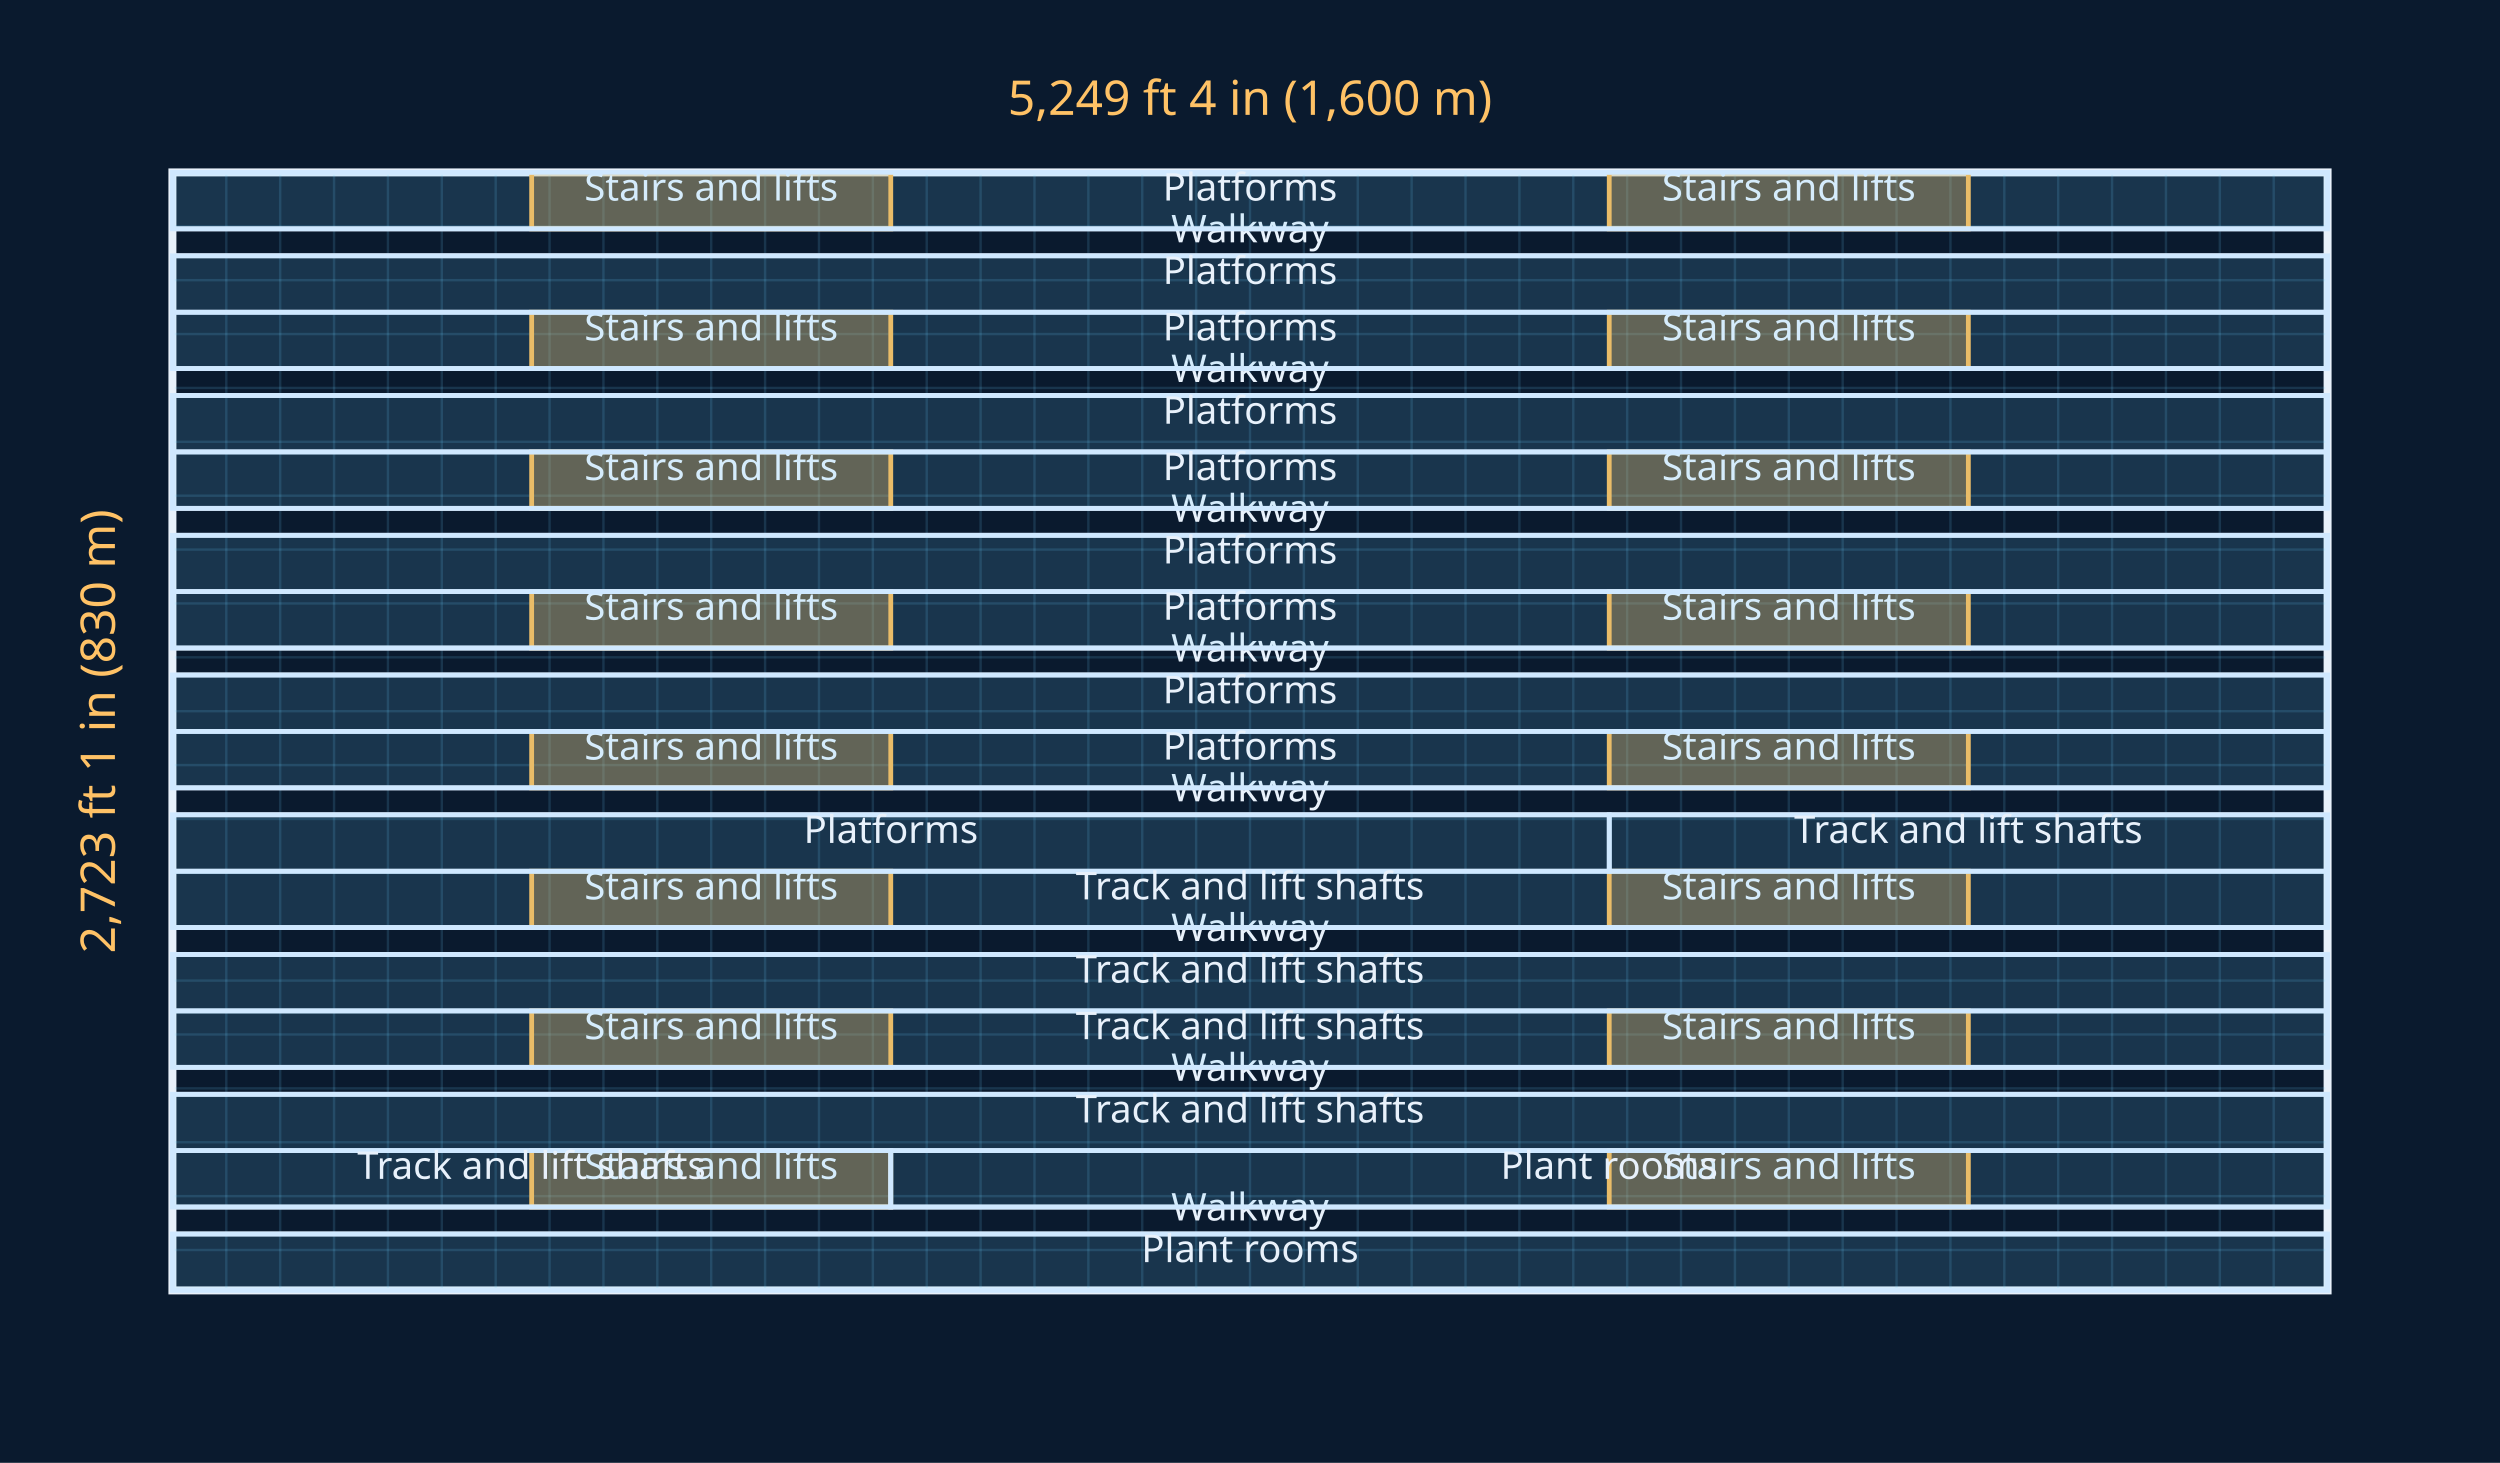
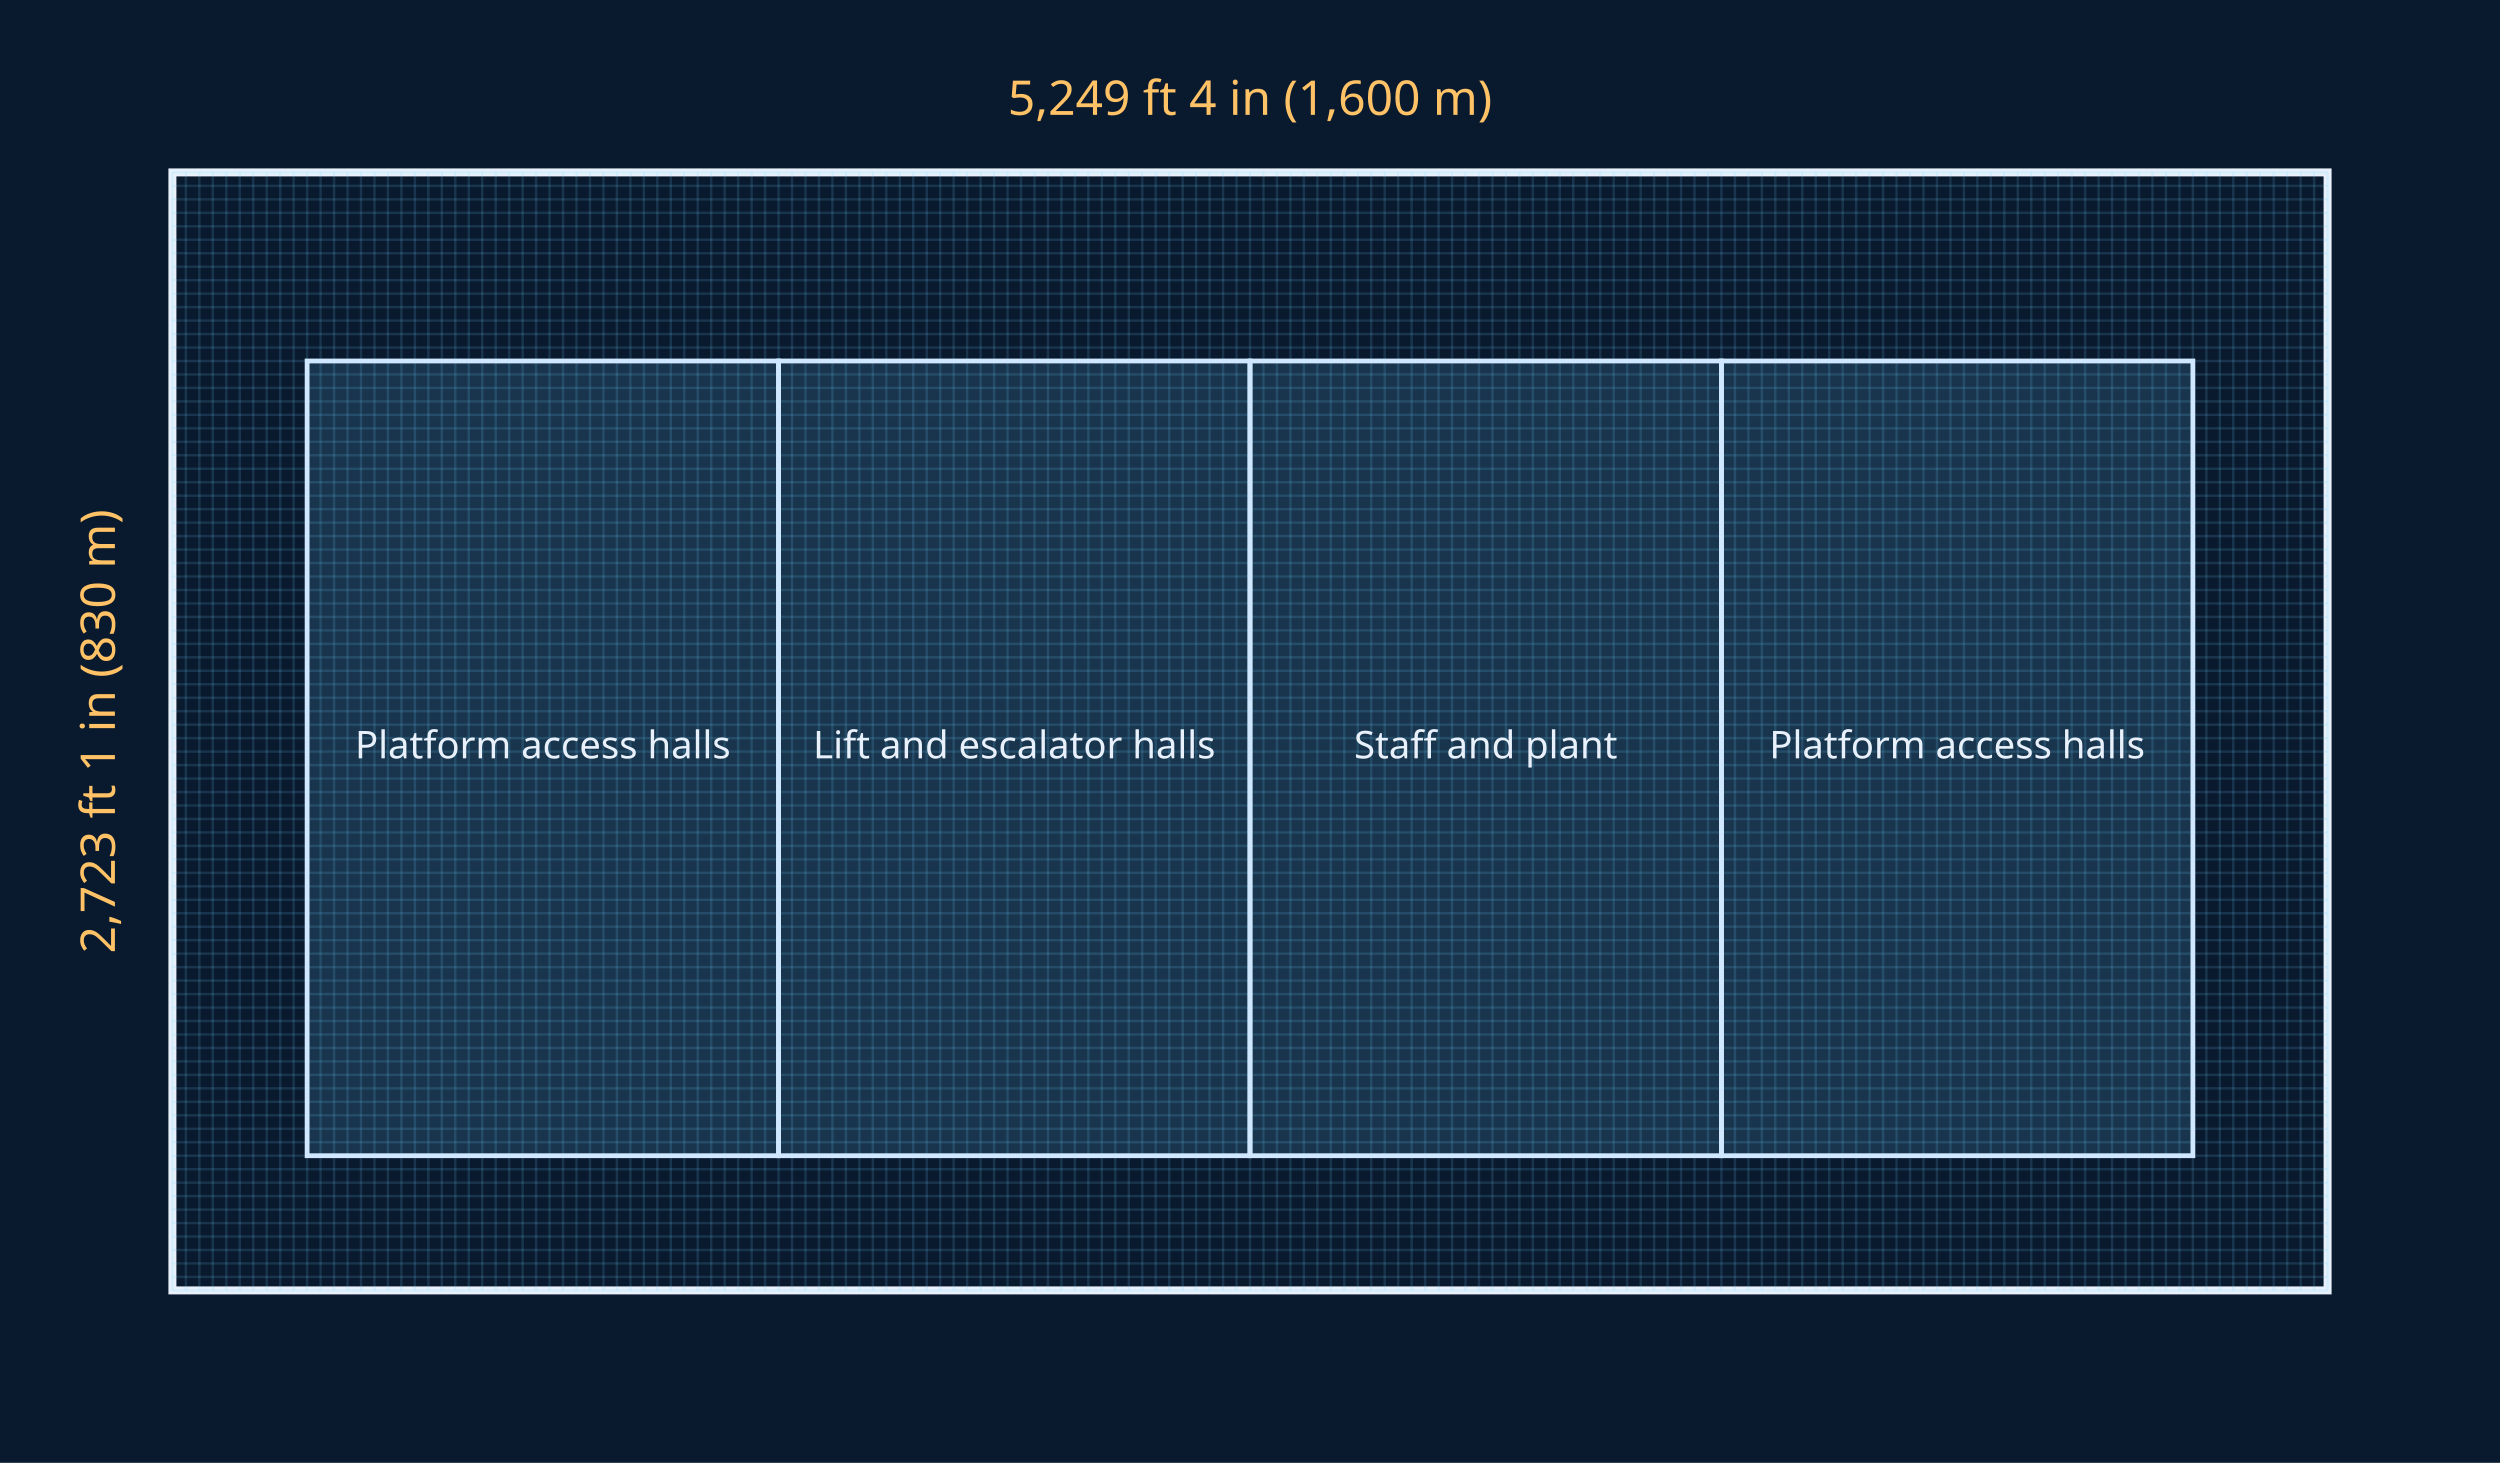
<svg xmlns="http://www.w3.org/2000/svg" viewBox="-128.0 -128.0 1856.0 1086.0" font-family="Segoe UI, sans-serif">
  <rect x="-128.0" y="-128.0" width="1856.0" height="1086.0" fill="#0a1a2e" />
  <rect x="0" y="0" width="1600.0" height="830.0" fill="none" stroke="#e8f1fb" stroke-width="5.93" />
  <line x1="0.0" y1="0" x2="0.0" y2="830.0" stroke="#6fd0ff" stroke-opacity=".15" stroke-width="1.78" />
+   <line x1="10.0" y1="0" x2="10.0" y2="830.0" stroke="#6fd0ff" stroke-opacity=".15" stroke-width="1.78" />
+   <line x1="20.0" y1="0" x2="20.0" y2="830.0" stroke="#6fd0ff" stroke-opacity=".15" stroke-width="1.78" />
+   <line x1="30.0" y1="0" x2="30.0" y2="830.0" stroke="#6fd0ff" stroke-opacity=".15" stroke-width="1.78" />
  <line x1="40.0" y1="0" x2="40.0" y2="830.0" stroke="#6fd0ff" stroke-opacity=".15" stroke-width="1.78" />
+   <line x1="50.0" y1="0" x2="50.0" y2="830.0" stroke="#6fd0ff" stroke-opacity=".15" stroke-width="1.78" />
+   <line x1="60.0" y1="0" x2="60.0" y2="830.0" stroke="#6fd0ff" stroke-opacity=".15" stroke-width="1.78" />
+   <line x1="70.0" y1="0" x2="70.0" y2="830.0" stroke="#6fd0ff" stroke-opacity=".15" stroke-width="1.78" />
  <line x1="80.0" y1="0" x2="80.0" y2="830.0" stroke="#6fd0ff" stroke-opacity=".15" stroke-width="1.78" />
+   <line x1="90.0" y1="0" x2="90.0" y2="830.0" stroke="#6fd0ff" stroke-opacity=".15" stroke-width="1.78" />
+   <line x1="100.0" y1="0" x2="100.0" y2="830.0" stroke="#6fd0ff" stroke-opacity=".15" stroke-width="1.78" />
+   <line x1="110.0" y1="0" x2="110.0" y2="830.0" stroke="#6fd0ff" stroke-opacity=".15" stroke-width="1.78" />
  <line x1="120.0" y1="0" x2="120.0" y2="830.0" stroke="#6fd0ff" stroke-opacity=".15" stroke-width="1.78" />
+   <line x1="130.0" y1="0" x2="130.0" y2="830.0" stroke="#6fd0ff" stroke-opacity=".15" stroke-width="1.78" />
+   <line x1="140.0" y1="0" x2="140.0" y2="830.0" stroke="#6fd0ff" stroke-opacity=".15" stroke-width="1.78" />
+   <line x1="150.0" y1="0" x2="150.0" y2="830.0" stroke="#6fd0ff" stroke-opacity=".15" stroke-width="1.78" />
  <line x1="160.0" y1="0" x2="160.0" y2="830.0" stroke="#6fd0ff" stroke-opacity=".15" stroke-width="1.78" />
+   <line x1="170.0" y1="0" x2="170.0" y2="830.0" stroke="#6fd0ff" stroke-opacity=".15" stroke-width="1.78" />
+   <line x1="180.0" y1="0" x2="180.0" y2="830.0" stroke="#6fd0ff" stroke-opacity=".15" stroke-width="1.78" />
+   <line x1="190.0" y1="0" x2="190.0" y2="830.0" stroke="#6fd0ff" stroke-opacity=".15" stroke-width="1.78" />
  <line x1="200.0" y1="0" x2="200.0" y2="830.0" stroke="#6fd0ff" stroke-opacity=".15" stroke-width="1.78" />
+   <line x1="210.0" y1="0" x2="210.0" y2="830.0" stroke="#6fd0ff" stroke-opacity=".15" stroke-width="1.78" />
+   <line x1="220.0" y1="0" x2="220.0" y2="830.0" stroke="#6fd0ff" stroke-opacity=".15" stroke-width="1.78" />
+   <line x1="230.0" y1="0" x2="230.0" y2="830.0" stroke="#6fd0ff" stroke-opacity=".15" stroke-width="1.78" />
  <line x1="240.0" y1="0" x2="240.0" y2="830.0" stroke="#6fd0ff" stroke-opacity=".15" stroke-width="1.78" />
+   <line x1="250.0" y1="0" x2="250.0" y2="830.0" stroke="#6fd0ff" stroke-opacity=".15" stroke-width="1.78" />
+   <line x1="260.0" y1="0" x2="260.0" y2="830.0" stroke="#6fd0ff" stroke-opacity=".15" stroke-width="1.78" />
+   <line x1="270.0" y1="0" x2="270.0" y2="830.0" stroke="#6fd0ff" stroke-opacity=".15" stroke-width="1.78" />
  <line x1="280.0" y1="0" x2="280.0" y2="830.0" stroke="#6fd0ff" stroke-opacity=".15" stroke-width="1.78" />
+   <line x1="290.0" y1="0" x2="290.0" y2="830.0" stroke="#6fd0ff" stroke-opacity=".15" stroke-width="1.78" />
+   <line x1="300.0" y1="0" x2="300.0" y2="830.0" stroke="#6fd0ff" stroke-opacity=".15" stroke-width="1.78" />
+   <line x1="310.0" y1="0" x2="310.0" y2="830.0" stroke="#6fd0ff" stroke-opacity=".15" stroke-width="1.78" />
  <line x1="320.0" y1="0" x2="320.0" y2="830.0" stroke="#6fd0ff" stroke-opacity=".15" stroke-width="1.78" />
+   <line x1="330.0" y1="0" x2="330.0" y2="830.0" stroke="#6fd0ff" stroke-opacity=".15" stroke-width="1.78" />
+   <line x1="340.0" y1="0" x2="340.0" y2="830.0" stroke="#6fd0ff" stroke-opacity=".15" stroke-width="1.78" />
+   <line x1="350.0" y1="0" x2="350.0" y2="830.0" stroke="#6fd0ff" stroke-opacity=".15" stroke-width="1.78" />
  <line x1="360.0" y1="0" x2="360.0" y2="830.0" stroke="#6fd0ff" stroke-opacity=".15" stroke-width="1.78" />
+   <line x1="370.0" y1="0" x2="370.0" y2="830.0" stroke="#6fd0ff" stroke-opacity=".15" stroke-width="1.78" />
+   <line x1="380.0" y1="0" x2="380.0" y2="830.0" stroke="#6fd0ff" stroke-opacity=".15" stroke-width="1.78" />
+   <line x1="390.0" y1="0" x2="390.0" y2="830.0" stroke="#6fd0ff" stroke-opacity=".15" stroke-width="1.78" />
  <line x1="400.0" y1="0" x2="400.0" y2="830.0" stroke="#6fd0ff" stroke-opacity=".15" stroke-width="1.78" />
+   <line x1="410.0" y1="0" x2="410.0" y2="830.0" stroke="#6fd0ff" stroke-opacity=".15" stroke-width="1.78" />
+   <line x1="420.0" y1="0" x2="420.0" y2="830.0" stroke="#6fd0ff" stroke-opacity=".15" stroke-width="1.78" />
+   <line x1="430.0" y1="0" x2="430.0" y2="830.0" stroke="#6fd0ff" stroke-opacity=".15" stroke-width="1.78" />
  <line x1="440.0" y1="0" x2="440.0" y2="830.0" stroke="#6fd0ff" stroke-opacity=".15" stroke-width="1.78" />
+   <line x1="450.0" y1="0" x2="450.0" y2="830.0" stroke="#6fd0ff" stroke-opacity=".15" stroke-width="1.78" />
+   <line x1="460.0" y1="0" x2="460.0" y2="830.0" stroke="#6fd0ff" stroke-opacity=".15" stroke-width="1.78" />
+   <line x1="470.0" y1="0" x2="470.0" y2="830.0" stroke="#6fd0ff" stroke-opacity=".15" stroke-width="1.78" />
  <line x1="480.0" y1="0" x2="480.0" y2="830.0" stroke="#6fd0ff" stroke-opacity=".15" stroke-width="1.78" />
+   <line x1="490.0" y1="0" x2="490.0" y2="830.0" stroke="#6fd0ff" stroke-opacity=".15" stroke-width="1.78" />
+   <line x1="500.0" y1="0" x2="500.0" y2="830.0" stroke="#6fd0ff" stroke-opacity=".15" stroke-width="1.78" />
+   <line x1="510.0" y1="0" x2="510.0" y2="830.0" stroke="#6fd0ff" stroke-opacity=".15" stroke-width="1.78" />
  <line x1="520.0" y1="0" x2="520.0" y2="830.0" stroke="#6fd0ff" stroke-opacity=".15" stroke-width="1.78" />
+   <line x1="530.0" y1="0" x2="530.0" y2="830.0" stroke="#6fd0ff" stroke-opacity=".15" stroke-width="1.78" />
+   <line x1="540.0" y1="0" x2="540.0" y2="830.0" stroke="#6fd0ff" stroke-opacity=".15" stroke-width="1.78" />
+   <line x1="550.0" y1="0" x2="550.0" y2="830.0" stroke="#6fd0ff" stroke-opacity=".15" stroke-width="1.78" />
  <line x1="560.0" y1="0" x2="560.0" y2="830.0" stroke="#6fd0ff" stroke-opacity=".15" stroke-width="1.78" />
+   <line x1="570.0" y1="0" x2="570.0" y2="830.0" stroke="#6fd0ff" stroke-opacity=".15" stroke-width="1.78" />
+   <line x1="580.0" y1="0" x2="580.0" y2="830.0" stroke="#6fd0ff" stroke-opacity=".15" stroke-width="1.78" />
+   <line x1="590.0" y1="0" x2="590.0" y2="830.0" stroke="#6fd0ff" stroke-opacity=".15" stroke-width="1.78" />
  <line x1="600.0" y1="0" x2="600.0" y2="830.0" stroke="#6fd0ff" stroke-opacity=".15" stroke-width="1.78" />
+   <line x1="610.0" y1="0" x2="610.0" y2="830.0" stroke="#6fd0ff" stroke-opacity=".15" stroke-width="1.78" />
+   <line x1="620.0" y1="0" x2="620.0" y2="830.0" stroke="#6fd0ff" stroke-opacity=".15" stroke-width="1.78" />
+   <line x1="630.0" y1="0" x2="630.0" y2="830.0" stroke="#6fd0ff" stroke-opacity=".15" stroke-width="1.78" />
  <line x1="640.0" y1="0" x2="640.0" y2="830.0" stroke="#6fd0ff" stroke-opacity=".15" stroke-width="1.78" />
+   <line x1="650.0" y1="0" x2="650.0" y2="830.0" stroke="#6fd0ff" stroke-opacity=".15" stroke-width="1.78" />
+   <line x1="660.0" y1="0" x2="660.0" y2="830.0" stroke="#6fd0ff" stroke-opacity=".15" stroke-width="1.78" />
+   <line x1="670.0" y1="0" x2="670.0" y2="830.0" stroke="#6fd0ff" stroke-opacity=".15" stroke-width="1.78" />
  <line x1="680.0" y1="0" x2="680.0" y2="830.0" stroke="#6fd0ff" stroke-opacity=".15" stroke-width="1.78" />
+   <line x1="690.0" y1="0" x2="690.0" y2="830.0" stroke="#6fd0ff" stroke-opacity=".15" stroke-width="1.78" />
+   <line x1="700.0" y1="0" x2="700.0" y2="830.0" stroke="#6fd0ff" stroke-opacity=".15" stroke-width="1.78" />
+   <line x1="710.0" y1="0" x2="710.0" y2="830.0" stroke="#6fd0ff" stroke-opacity=".15" stroke-width="1.78" />
  <line x1="720.0" y1="0" x2="720.0" y2="830.0" stroke="#6fd0ff" stroke-opacity=".15" stroke-width="1.78" />
+   <line x1="730.0" y1="0" x2="730.0" y2="830.0" stroke="#6fd0ff" stroke-opacity=".15" stroke-width="1.78" />
+   <line x1="740.0" y1="0" x2="740.0" y2="830.0" stroke="#6fd0ff" stroke-opacity=".15" stroke-width="1.78" />
+   <line x1="750.0" y1="0" x2="750.0" y2="830.0" stroke="#6fd0ff" stroke-opacity=".15" stroke-width="1.78" />
  <line x1="760.0" y1="0" x2="760.0" y2="830.0" stroke="#6fd0ff" stroke-opacity=".15" stroke-width="1.78" />
+   <line x1="770.0" y1="0" x2="770.0" y2="830.0" stroke="#6fd0ff" stroke-opacity=".15" stroke-width="1.78" />
+   <line x1="780.0" y1="0" x2="780.0" y2="830.0" stroke="#6fd0ff" stroke-opacity=".15" stroke-width="1.78" />
+   <line x1="790.0" y1="0" x2="790.0" y2="830.0" stroke="#6fd0ff" stroke-opacity=".15" stroke-width="1.78" />
  <line x1="800.0" y1="0" x2="800.0" y2="830.0" stroke="#6fd0ff" stroke-opacity=".15" stroke-width="1.78" />
+   <line x1="810.0" y1="0" x2="810.0" y2="830.0" stroke="#6fd0ff" stroke-opacity=".15" stroke-width="1.78" />
+   <line x1="820.0" y1="0" x2="820.0" y2="830.0" stroke="#6fd0ff" stroke-opacity=".15" stroke-width="1.78" />
+   <line x1="830.0" y1="0" x2="830.0" y2="830.0" stroke="#6fd0ff" stroke-opacity=".15" stroke-width="1.78" />
  <line x1="840.0" y1="0" x2="840.0" y2="830.0" stroke="#6fd0ff" stroke-opacity=".15" stroke-width="1.78" />
+   <line x1="850.0" y1="0" x2="850.0" y2="830.0" stroke="#6fd0ff" stroke-opacity=".15" stroke-width="1.78" />
+   <line x1="860.0" y1="0" x2="860.0" y2="830.0" stroke="#6fd0ff" stroke-opacity=".15" stroke-width="1.78" />
+   <line x1="870.0" y1="0" x2="870.0" y2="830.0" stroke="#6fd0ff" stroke-opacity=".15" stroke-width="1.78" />
  <line x1="880.0" y1="0" x2="880.0" y2="830.0" stroke="#6fd0ff" stroke-opacity=".15" stroke-width="1.78" />
+   <line x1="890.0" y1="0" x2="890.0" y2="830.0" stroke="#6fd0ff" stroke-opacity=".15" stroke-width="1.78" />
+   <line x1="900.0" y1="0" x2="900.0" y2="830.0" stroke="#6fd0ff" stroke-opacity=".15" stroke-width="1.78" />
+   <line x1="910.0" y1="0" x2="910.0" y2="830.0" stroke="#6fd0ff" stroke-opacity=".15" stroke-width="1.78" />
  <line x1="920.0" y1="0" x2="920.0" y2="830.0" stroke="#6fd0ff" stroke-opacity=".15" stroke-width="1.78" />
+   <line x1="930.0" y1="0" x2="930.0" y2="830.0" stroke="#6fd0ff" stroke-opacity=".15" stroke-width="1.78" />
+   <line x1="940.0" y1="0" x2="940.0" y2="830.0" stroke="#6fd0ff" stroke-opacity=".15" stroke-width="1.78" />
+   <line x1="950.0" y1="0" x2="950.0" y2="830.0" stroke="#6fd0ff" stroke-opacity=".15" stroke-width="1.78" />
  <line x1="960.0" y1="0" x2="960.0" y2="830.0" stroke="#6fd0ff" stroke-opacity=".15" stroke-width="1.78" />
+   <line x1="970.0" y1="0" x2="970.0" y2="830.0" stroke="#6fd0ff" stroke-opacity=".15" stroke-width="1.78" />
+   <line x1="980.0" y1="0" x2="980.0" y2="830.0" stroke="#6fd0ff" stroke-opacity=".15" stroke-width="1.78" />
+   <line x1="990.0" y1="0" x2="990.0" y2="830.0" stroke="#6fd0ff" stroke-opacity=".15" stroke-width="1.78" />
  <line x1="1000.0" y1="0" x2="1000.0" y2="830.0" stroke="#6fd0ff" stroke-opacity=".15" stroke-width="1.78" />
+   <line x1="1010.0" y1="0" x2="1010.0" y2="830.0" stroke="#6fd0ff" stroke-opacity=".15" stroke-width="1.78" />
+   <line x1="1020.0" y1="0" x2="1020.0" y2="830.0" stroke="#6fd0ff" stroke-opacity=".15" stroke-width="1.78" />
+   <line x1="1030.0" y1="0" x2="1030.0" y2="830.0" stroke="#6fd0ff" stroke-opacity=".15" stroke-width="1.78" />
  <line x1="1040.0" y1="0" x2="1040.0" y2="830.0" stroke="#6fd0ff" stroke-opacity=".15" stroke-width="1.78" />
+   <line x1="1050.0" y1="0" x2="1050.0" y2="830.0" stroke="#6fd0ff" stroke-opacity=".15" stroke-width="1.78" />
+   <line x1="1060.0" y1="0" x2="1060.0" y2="830.0" stroke="#6fd0ff" stroke-opacity=".15" stroke-width="1.78" />
+   <line x1="1070.0" y1="0" x2="1070.0" y2="830.0" stroke="#6fd0ff" stroke-opacity=".15" stroke-width="1.78" />
  <line x1="1080.0" y1="0" x2="1080.0" y2="830.0" stroke="#6fd0ff" stroke-opacity=".15" stroke-width="1.78" />
+   <line x1="1090.0" y1="0" x2="1090.0" y2="830.0" stroke="#6fd0ff" stroke-opacity=".15" stroke-width="1.78" />
+   <line x1="1100.0" y1="0" x2="1100.0" y2="830.0" stroke="#6fd0ff" stroke-opacity=".15" stroke-width="1.78" />
+   <line x1="1110.0" y1="0" x2="1110.0" y2="830.0" stroke="#6fd0ff" stroke-opacity=".15" stroke-width="1.78" />
  <line x1="1120.0" y1="0" x2="1120.0" y2="830.0" stroke="#6fd0ff" stroke-opacity=".15" stroke-width="1.78" />
+   <line x1="1130.0" y1="0" x2="1130.0" y2="830.0" stroke="#6fd0ff" stroke-opacity=".15" stroke-width="1.78" />
+   <line x1="1140.0" y1="0" x2="1140.0" y2="830.0" stroke="#6fd0ff" stroke-opacity=".15" stroke-width="1.78" />
+   <line x1="1150.0" y1="0" x2="1150.0" y2="830.0" stroke="#6fd0ff" stroke-opacity=".15" stroke-width="1.78" />
  <line x1="1160.0" y1="0" x2="1160.0" y2="830.0" stroke="#6fd0ff" stroke-opacity=".15" stroke-width="1.78" />
+   <line x1="1170.0" y1="0" x2="1170.0" y2="830.0" stroke="#6fd0ff" stroke-opacity=".15" stroke-width="1.78" />
+   <line x1="1180.0" y1="0" x2="1180.0" y2="830.0" stroke="#6fd0ff" stroke-opacity=".15" stroke-width="1.78" />
+   <line x1="1190.0" y1="0" x2="1190.0" y2="830.0" stroke="#6fd0ff" stroke-opacity=".15" stroke-width="1.78" />
  <line x1="1200.0" y1="0" x2="1200.0" y2="830.0" stroke="#6fd0ff" stroke-opacity=".15" stroke-width="1.78" />
+   <line x1="1210.0" y1="0" x2="1210.0" y2="830.0" stroke="#6fd0ff" stroke-opacity=".15" stroke-width="1.78" />
+   <line x1="1220.0" y1="0" x2="1220.0" y2="830.0" stroke="#6fd0ff" stroke-opacity=".15" stroke-width="1.78" />
+   <line x1="1230.0" y1="0" x2="1230.0" y2="830.0" stroke="#6fd0ff" stroke-opacity=".15" stroke-width="1.78" />
  <line x1="1240.0" y1="0" x2="1240.0" y2="830.0" stroke="#6fd0ff" stroke-opacity=".15" stroke-width="1.78" />
+   <line x1="1250.0" y1="0" x2="1250.0" y2="830.0" stroke="#6fd0ff" stroke-opacity=".15" stroke-width="1.78" />
+   <line x1="1260.0" y1="0" x2="1260.0" y2="830.0" stroke="#6fd0ff" stroke-opacity=".15" stroke-width="1.78" />
+   <line x1="1270.0" y1="0" x2="1270.0" y2="830.0" stroke="#6fd0ff" stroke-opacity=".15" stroke-width="1.78" />
  <line x1="1280.0" y1="0" x2="1280.0" y2="830.0" stroke="#6fd0ff" stroke-opacity=".15" stroke-width="1.78" />
+   <line x1="1290.0" y1="0" x2="1290.0" y2="830.0" stroke="#6fd0ff" stroke-opacity=".15" stroke-width="1.78" />
+   <line x1="1300.0" y1="0" x2="1300.0" y2="830.0" stroke="#6fd0ff" stroke-opacity=".15" stroke-width="1.78" />
+   <line x1="1310.0" y1="0" x2="1310.0" y2="830.0" stroke="#6fd0ff" stroke-opacity=".15" stroke-width="1.78" />
  <line x1="1320.0" y1="0" x2="1320.0" y2="830.0" stroke="#6fd0ff" stroke-opacity=".15" stroke-width="1.78" />
+   <line x1="1330.0" y1="0" x2="1330.0" y2="830.0" stroke="#6fd0ff" stroke-opacity=".15" stroke-width="1.78" />
+   <line x1="1340.0" y1="0" x2="1340.0" y2="830.0" stroke="#6fd0ff" stroke-opacity=".15" stroke-width="1.78" />
+   <line x1="1350.0" y1="0" x2="1350.0" y2="830.0" stroke="#6fd0ff" stroke-opacity=".15" stroke-width="1.78" />
  <line x1="1360.0" y1="0" x2="1360.0" y2="830.0" stroke="#6fd0ff" stroke-opacity=".15" stroke-width="1.78" />
+   <line x1="1370.0" y1="0" x2="1370.0" y2="830.0" stroke="#6fd0ff" stroke-opacity=".15" stroke-width="1.78" />
+   <line x1="1380.0" y1="0" x2="1380.0" y2="830.0" stroke="#6fd0ff" stroke-opacity=".15" stroke-width="1.78" />
+   <line x1="1390.0" y1="0" x2="1390.0" y2="830.0" stroke="#6fd0ff" stroke-opacity=".15" stroke-width="1.78" />
  <line x1="1400.0" y1="0" x2="1400.0" y2="830.0" stroke="#6fd0ff" stroke-opacity=".15" stroke-width="1.78" />
+   <line x1="1410.0" y1="0" x2="1410.0" y2="830.0" stroke="#6fd0ff" stroke-opacity=".15" stroke-width="1.78" />
+   <line x1="1420.0" y1="0" x2="1420.0" y2="830.0" stroke="#6fd0ff" stroke-opacity=".15" stroke-width="1.78" />
+   <line x1="1430.0" y1="0" x2="1430.0" y2="830.0" stroke="#6fd0ff" stroke-opacity=".15" stroke-width="1.78" />
  <line x1="1440.0" y1="0" x2="1440.0" y2="830.0" stroke="#6fd0ff" stroke-opacity=".15" stroke-width="1.78" />
+   <line x1="1450.0" y1="0" x2="1450.0" y2="830.0" stroke="#6fd0ff" stroke-opacity=".15" stroke-width="1.78" />
+   <line x1="1460.0" y1="0" x2="1460.0" y2="830.0" stroke="#6fd0ff" stroke-opacity=".15" stroke-width="1.78" />
+   <line x1="1470.0" y1="0" x2="1470.0" y2="830.0" stroke="#6fd0ff" stroke-opacity=".15" stroke-width="1.78" />
  <line x1="1480.0" y1="0" x2="1480.0" y2="830.0" stroke="#6fd0ff" stroke-opacity=".15" stroke-width="1.78" />
+   <line x1="1490.0" y1="0" x2="1490.0" y2="830.0" stroke="#6fd0ff" stroke-opacity=".15" stroke-width="1.78" />
+   <line x1="1500.0" y1="0" x2="1500.0" y2="830.0" stroke="#6fd0ff" stroke-opacity=".15" stroke-width="1.78" />
+   <line x1="1510.0" y1="0" x2="1510.0" y2="830.0" stroke="#6fd0ff" stroke-opacity=".15" stroke-width="1.78" />
  <line x1="1520.0" y1="0" x2="1520.0" y2="830.0" stroke="#6fd0ff" stroke-opacity=".15" stroke-width="1.78" />
+   <line x1="1530.0" y1="0" x2="1530.0" y2="830.0" stroke="#6fd0ff" stroke-opacity=".15" stroke-width="1.78" />
+   <line x1="1540.0" y1="0" x2="1540.0" y2="830.0" stroke="#6fd0ff" stroke-opacity=".15" stroke-width="1.78" />
+   <line x1="1550.0" y1="0" x2="1550.0" y2="830.0" stroke="#6fd0ff" stroke-opacity=".15" stroke-width="1.78" />
  <line x1="1560.0" y1="0" x2="1560.0" y2="830.0" stroke="#6fd0ff" stroke-opacity=".15" stroke-width="1.78" />
+   <line x1="1570.0" y1="0" x2="1570.0" y2="830.0" stroke="#6fd0ff" stroke-opacity=".15" stroke-width="1.78" />
+   <line x1="1580.0" y1="0" x2="1580.0" y2="830.0" stroke="#6fd0ff" stroke-opacity=".15" stroke-width="1.78" />
+   <line x1="1590.0" y1="0" x2="1590.0" y2="830.0" stroke="#6fd0ff" stroke-opacity=".15" stroke-width="1.78" />
  <line x1="1600.0" y1="0" x2="1600.0" y2="830.0" stroke="#6fd0ff" stroke-opacity=".15" stroke-width="1.78" />
  <line x1="0" y1="0.0" x2="1600.0" y2="0.0" stroke="#6fd0ff" stroke-opacity=".15" stroke-width="1.78" />
+   <line x1="0" y1="10.0" x2="1600.0" y2="10.0" stroke="#6fd0ff" stroke-opacity=".15" stroke-width="1.78" />
+   <line x1="0" y1="20.0" x2="1600.0" y2="20.0" stroke="#6fd0ff" stroke-opacity=".15" stroke-width="1.78" />
+   <line x1="0" y1="30.0" x2="1600.0" y2="30.0" stroke="#6fd0ff" stroke-opacity=".15" stroke-width="1.78" />
  <line x1="0" y1="40.0" x2="1600.0" y2="40.0" stroke="#6fd0ff" stroke-opacity=".15" stroke-width="1.78" />
+   <line x1="0" y1="50.0" x2="1600.0" y2="50.0" stroke="#6fd0ff" stroke-opacity=".15" stroke-width="1.78" />
+   <line x1="0" y1="60.0" x2="1600.0" y2="60.0" stroke="#6fd0ff" stroke-opacity=".15" stroke-width="1.78" />
+   <line x1="0" y1="70.0" x2="1600.0" y2="70.0" stroke="#6fd0ff" stroke-opacity=".15" stroke-width="1.78" />
  <line x1="0" y1="80.0" x2="1600.0" y2="80.0" stroke="#6fd0ff" stroke-opacity=".15" stroke-width="1.78" />
+   <line x1="0" y1="90.0" x2="1600.0" y2="90.0" stroke="#6fd0ff" stroke-opacity=".15" stroke-width="1.78" />
+   <line x1="0" y1="100.0" x2="1600.0" y2="100.0" stroke="#6fd0ff" stroke-opacity=".15" stroke-width="1.78" />
+   <line x1="0" y1="110.0" x2="1600.0" y2="110.0" stroke="#6fd0ff" stroke-opacity=".15" stroke-width="1.78" />
  <line x1="0" y1="120.0" x2="1600.0" y2="120.0" stroke="#6fd0ff" stroke-opacity=".15" stroke-width="1.78" />
+   <line x1="0" y1="130.0" x2="1600.0" y2="130.0" stroke="#6fd0ff" stroke-opacity=".15" stroke-width="1.78" />
+   <line x1="0" y1="140.0" x2="1600.0" y2="140.0" stroke="#6fd0ff" stroke-opacity=".15" stroke-width="1.78" />
+   <line x1="0" y1="150.0" x2="1600.0" y2="150.0" stroke="#6fd0ff" stroke-opacity=".15" stroke-width="1.78" />
  <line x1="0" y1="160.0" x2="1600.0" y2="160.0" stroke="#6fd0ff" stroke-opacity=".15" stroke-width="1.78" />
+   <line x1="0" y1="170.0" x2="1600.0" y2="170.0" stroke="#6fd0ff" stroke-opacity=".15" stroke-width="1.78" />
+   <line x1="0" y1="180.0" x2="1600.0" y2="180.0" stroke="#6fd0ff" stroke-opacity=".15" stroke-width="1.78" />
+   <line x1="0" y1="190.0" x2="1600.0" y2="190.0" stroke="#6fd0ff" stroke-opacity=".15" stroke-width="1.78" />
  <line x1="0" y1="200.0" x2="1600.0" y2="200.0" stroke="#6fd0ff" stroke-opacity=".15" stroke-width="1.78" />
+   <line x1="0" y1="210.0" x2="1600.0" y2="210.0" stroke="#6fd0ff" stroke-opacity=".15" stroke-width="1.78" />
+   <line x1="0" y1="220.0" x2="1600.0" y2="220.0" stroke="#6fd0ff" stroke-opacity=".15" stroke-width="1.78" />
+   <line x1="0" y1="230.0" x2="1600.0" y2="230.0" stroke="#6fd0ff" stroke-opacity=".15" stroke-width="1.78" />
  <line x1="0" y1="240.0" x2="1600.0" y2="240.0" stroke="#6fd0ff" stroke-opacity=".15" stroke-width="1.78" />
+   <line x1="0" y1="250.0" x2="1600.0" y2="250.0" stroke="#6fd0ff" stroke-opacity=".15" stroke-width="1.78" />
+   <line x1="0" y1="260.0" x2="1600.0" y2="260.0" stroke="#6fd0ff" stroke-opacity=".15" stroke-width="1.78" />
+   <line x1="0" y1="270.0" x2="1600.0" y2="270.0" stroke="#6fd0ff" stroke-opacity=".15" stroke-width="1.78" />
  <line x1="0" y1="280.0" x2="1600.0" y2="280.0" stroke="#6fd0ff" stroke-opacity=".15" stroke-width="1.78" />
+   <line x1="0" y1="290.0" x2="1600.0" y2="290.0" stroke="#6fd0ff" stroke-opacity=".15" stroke-width="1.78" />
+   <line x1="0" y1="300.0" x2="1600.0" y2="300.0" stroke="#6fd0ff" stroke-opacity=".15" stroke-width="1.78" />
+   <line x1="0" y1="310.0" x2="1600.0" y2="310.0" stroke="#6fd0ff" stroke-opacity=".15" stroke-width="1.78" />
  <line x1="0" y1="320.0" x2="1600.0" y2="320.0" stroke="#6fd0ff" stroke-opacity=".15" stroke-width="1.78" />
+   <line x1="0" y1="330.0" x2="1600.0" y2="330.0" stroke="#6fd0ff" stroke-opacity=".15" stroke-width="1.78" />
+   <line x1="0" y1="340.0" x2="1600.0" y2="340.0" stroke="#6fd0ff" stroke-opacity=".15" stroke-width="1.78" />
+   <line x1="0" y1="350.0" x2="1600.0" y2="350.0" stroke="#6fd0ff" stroke-opacity=".15" stroke-width="1.78" />
  <line x1="0" y1="360.0" x2="1600.0" y2="360.0" stroke="#6fd0ff" stroke-opacity=".15" stroke-width="1.78" />
+   <line x1="0" y1="370.0" x2="1600.0" y2="370.0" stroke="#6fd0ff" stroke-opacity=".15" stroke-width="1.78" />
+   <line x1="0" y1="380.0" x2="1600.0" y2="380.0" stroke="#6fd0ff" stroke-opacity=".15" stroke-width="1.78" />
+   <line x1="0" y1="390.0" x2="1600.0" y2="390.0" stroke="#6fd0ff" stroke-opacity=".15" stroke-width="1.78" />
  <line x1="0" y1="400.0" x2="1600.0" y2="400.0" stroke="#6fd0ff" stroke-opacity=".15" stroke-width="1.78" />
+   <line x1="0" y1="410.0" x2="1600.0" y2="410.0" stroke="#6fd0ff" stroke-opacity=".15" stroke-width="1.78" />
+   <line x1="0" y1="420.0" x2="1600.0" y2="420.0" stroke="#6fd0ff" stroke-opacity=".15" stroke-width="1.78" />
+   <line x1="0" y1="430.0" x2="1600.0" y2="430.0" stroke="#6fd0ff" stroke-opacity=".15" stroke-width="1.78" />
  <line x1="0" y1="440.0" x2="1600.0" y2="440.0" stroke="#6fd0ff" stroke-opacity=".15" stroke-width="1.78" />
+   <line x1="0" y1="450.0" x2="1600.0" y2="450.0" stroke="#6fd0ff" stroke-opacity=".15" stroke-width="1.78" />
+   <line x1="0" y1="460.0" x2="1600.0" y2="460.0" stroke="#6fd0ff" stroke-opacity=".15" stroke-width="1.78" />
+   <line x1="0" y1="470.0" x2="1600.0" y2="470.0" stroke="#6fd0ff" stroke-opacity=".15" stroke-width="1.78" />
  <line x1="0" y1="480.0" x2="1600.0" y2="480.0" stroke="#6fd0ff" stroke-opacity=".15" stroke-width="1.78" />
+   <line x1="0" y1="490.0" x2="1600.0" y2="490.0" stroke="#6fd0ff" stroke-opacity=".15" stroke-width="1.78" />
+   <line x1="0" y1="500.0" x2="1600.0" y2="500.0" stroke="#6fd0ff" stroke-opacity=".15" stroke-width="1.78" />
+   <line x1="0" y1="510.0" x2="1600.0" y2="510.0" stroke="#6fd0ff" stroke-opacity=".15" stroke-width="1.78" />
  <line x1="0" y1="520.0" x2="1600.0" y2="520.0" stroke="#6fd0ff" stroke-opacity=".15" stroke-width="1.78" />
+   <line x1="0" y1="530.0" x2="1600.0" y2="530.0" stroke="#6fd0ff" stroke-opacity=".15" stroke-width="1.78" />
+   <line x1="0" y1="540.0" x2="1600.0" y2="540.0" stroke="#6fd0ff" stroke-opacity=".15" stroke-width="1.78" />
+   <line x1="0" y1="550.0" x2="1600.0" y2="550.0" stroke="#6fd0ff" stroke-opacity=".15" stroke-width="1.78" />
  <line x1="0" y1="560.0" x2="1600.0" y2="560.0" stroke="#6fd0ff" stroke-opacity=".15" stroke-width="1.78" />
+   <line x1="0" y1="570.0" x2="1600.0" y2="570.0" stroke="#6fd0ff" stroke-opacity=".15" stroke-width="1.78" />
+   <line x1="0" y1="580.0" x2="1600.0" y2="580.0" stroke="#6fd0ff" stroke-opacity=".15" stroke-width="1.78" />
+   <line x1="0" y1="590.0" x2="1600.0" y2="590.0" stroke="#6fd0ff" stroke-opacity=".15" stroke-width="1.78" />
  <line x1="0" y1="600.0" x2="1600.0" y2="600.0" stroke="#6fd0ff" stroke-opacity=".15" stroke-width="1.78" />
+   <line x1="0" y1="610.0" x2="1600.0" y2="610.0" stroke="#6fd0ff" stroke-opacity=".15" stroke-width="1.78" />
+   <line x1="0" y1="620.0" x2="1600.0" y2="620.0" stroke="#6fd0ff" stroke-opacity=".15" stroke-width="1.78" />
+   <line x1="0" y1="630.0" x2="1600.0" y2="630.0" stroke="#6fd0ff" stroke-opacity=".15" stroke-width="1.78" />
  <line x1="0" y1="640.0" x2="1600.0" y2="640.0" stroke="#6fd0ff" stroke-opacity=".15" stroke-width="1.78" />
+   <line x1="0" y1="650.0" x2="1600.0" y2="650.0" stroke="#6fd0ff" stroke-opacity=".15" stroke-width="1.78" />
+   <line x1="0" y1="660.0" x2="1600.0" y2="660.0" stroke="#6fd0ff" stroke-opacity=".15" stroke-width="1.78" />
+   <line x1="0" y1="670.0" x2="1600.0" y2="670.0" stroke="#6fd0ff" stroke-opacity=".15" stroke-width="1.78" />
  <line x1="0" y1="680.0" x2="1600.0" y2="680.0" stroke="#6fd0ff" stroke-opacity=".15" stroke-width="1.78" />
+   <line x1="0" y1="690.0" x2="1600.0" y2="690.0" stroke="#6fd0ff" stroke-opacity=".15" stroke-width="1.78" />
+   <line x1="0" y1="700.0" x2="1600.0" y2="700.0" stroke="#6fd0ff" stroke-opacity=".15" stroke-width="1.78" />
+   <line x1="0" y1="710.0" x2="1600.0" y2="710.0" stroke="#6fd0ff" stroke-opacity=".15" stroke-width="1.78" />
  <line x1="0" y1="720.0" x2="1600.0" y2="720.0" stroke="#6fd0ff" stroke-opacity=".15" stroke-width="1.78" />
+   <line x1="0" y1="730.0" x2="1600.0" y2="730.0" stroke="#6fd0ff" stroke-opacity=".15" stroke-width="1.78" />
+   <line x1="0" y1="740.0" x2="1600.0" y2="740.0" stroke="#6fd0ff" stroke-opacity=".15" stroke-width="1.78" />
+   <line x1="0" y1="750.0" x2="1600.0" y2="750.0" stroke="#6fd0ff" stroke-opacity=".15" stroke-width="1.78" />
  <line x1="0" y1="760.0" x2="1600.0" y2="760.0" stroke="#6fd0ff" stroke-opacity=".15" stroke-width="1.78" />
+   <line x1="0" y1="770.0" x2="1600.0" y2="770.0" stroke="#6fd0ff" stroke-opacity=".15" stroke-width="1.78" />
+   <line x1="0" y1="780.0" x2="1600.0" y2="780.0" stroke="#6fd0ff" stroke-opacity=".15" stroke-width="1.78" />
+   <line x1="0" y1="790.0" x2="1600.0" y2="790.0" stroke="#6fd0ff" stroke-opacity=".15" stroke-width="1.78" />
  <line x1="0" y1="800.0" x2="1600.0" y2="800.0" stroke="#6fd0ff" stroke-opacity=".15" stroke-width="1.78" />
-   <polygon points="266.7,0.0 533.3,0.0 533.3,41.9 266.7,41.9" fill="rgba(255,184,77,.35)" stroke="#ffb84d" stroke-width="3.56" />
-   <text x="400.0" y="20.9" font-size="28.4" fill="#e8f1fb" text-anchor="middle">Stairs and lifts</text>
-   <polygon points="1066.7,0.0 1333.3,0.0 1333.3,41.9 1066.7,41.9" fill="rgba(255,184,77,.35)" stroke="#ffb84d" stroke-width="3.56" />
-   <text x="1200.0" y="20.9" font-size="28.4" fill="#e8f1fb" text-anchor="middle">Stairs and lifts</text>
-   <polygon points="266.7,103.8 533.3,103.8 533.3,145.6 266.7,145.6" fill="rgba(255,184,77,.35)" stroke="#ffb84d" stroke-width="3.56" />
-   <text x="400.0" y="124.7" font-size="28.4" fill="#e8f1fb" text-anchor="middle">Stairs and lifts</text>
-   <polygon points="1066.7,103.8 1333.3,103.8 1333.3,145.6 1066.7,145.6" fill="rgba(255,184,77,.35)" stroke="#ffb84d" stroke-width="3.56" />
-   <text x="1200.0" y="124.7" font-size="28.4" fill="#e8f1fb" text-anchor="middle">Stairs and lifts</text>
-   <polygon points="266.7,207.5 533.3,207.5 533.3,249.4 266.7,249.4" fill="rgba(255,184,77,.35)" stroke="#ffb84d" stroke-width="3.56" />
-   <text x="400.0" y="228.4" font-size="28.4" fill="#e8f1fb" text-anchor="middle">Stairs and lifts</text>
-   <polygon points="1066.7,207.5 1333.3,207.5 1333.3,249.4 1066.7,249.4" fill="rgba(255,184,77,.35)" stroke="#ffb84d" stroke-width="3.56" />
-   <text x="1200.0" y="228.4" font-size="28.4" fill="#e8f1fb" text-anchor="middle">Stairs and lifts</text>
-   <polygon points="266.7,311.2 533.3,311.2 533.3,353.1 266.7,353.1" fill="rgba(255,184,77,.35)" stroke="#ffb84d" stroke-width="3.56" />
-   <text x="400.0" y="332.1" font-size="28.4" fill="#e8f1fb" text-anchor="middle">Stairs and lifts</text>
-   <polygon points="1066.7,311.2 1333.3,311.2 1333.3,353.1 1066.7,353.1" fill="rgba(255,184,77,.35)" stroke="#ffb84d" stroke-width="3.56" />
-   <text x="1200.0" y="332.1" font-size="28.4" fill="#e8f1fb" text-anchor="middle">Stairs and lifts</text>
-   <polygon points="266.7,415.0 533.3,415.0 533.3,456.9 266.7,456.9" fill="rgba(255,184,77,.35)" stroke="#ffb84d" stroke-width="3.56" />
-   <text x="400.0" y="435.9" font-size="28.4" fill="#e8f1fb" text-anchor="middle">Stairs and lifts</text>
-   <polygon points="1066.7,415.0 1333.3,415.0 1333.3,456.9 1066.7,456.9" fill="rgba(255,184,77,.35)" stroke="#ffb84d" stroke-width="3.56" />
-   <text x="1200.0" y="435.9" font-size="28.4" fill="#e8f1fb" text-anchor="middle">Stairs and lifts</text>
-   <polygon points="266.7,518.8 533.3,518.8 533.3,560.6 266.7,560.6" fill="rgba(255,184,77,.35)" stroke="#ffb84d" stroke-width="3.56" />
-   <text x="400.0" y="539.7" font-size="28.4" fill="#e8f1fb" text-anchor="middle">Stairs and lifts</text>
-   <polygon points="1066.7,518.8 1333.3,518.8 1333.3,560.6 1066.7,560.6" fill="rgba(255,184,77,.35)" stroke="#ffb84d" stroke-width="3.56" />
-   <text x="1200.0" y="539.7" font-size="28.4" fill="#e8f1fb" text-anchor="middle">Stairs and lifts</text>
-   <polygon points="266.7,622.5 533.3,622.5 533.3,664.4 266.7,664.4" fill="rgba(255,184,77,.35)" stroke="#ffb84d" stroke-width="3.56" />
-   <text x="400.0" y="643.5" font-size="28.4" fill="#e8f1fb" text-anchor="middle">Stairs and lifts</text>
-   <polygon points="1066.7,622.5 1333.3,622.5 1333.3,664.4 1066.7,664.4" fill="rgba(255,184,77,.35)" stroke="#ffb84d" stroke-width="3.56" />
-   <text x="1200.0" y="643.5" font-size="28.4" fill="#e8f1fb" text-anchor="middle">Stairs and lifts</text>
-   <polygon points="266.7,726.2 533.3,726.2 533.3,768.1 266.7,768.1" fill="rgba(255,184,77,.35)" stroke="#ffb84d" stroke-width="3.56" />
-   <text x="400.0" y="747.2" font-size="28.4" fill="#e8f1fb" text-anchor="middle">Stairs and lifts</text>
-   <polygon points="1066.7,726.2 1333.3,726.2 1333.3,768.1 1066.7,768.1" fill="rgba(255,184,77,.35)" stroke="#ffb84d" stroke-width="3.56" />
-   <text x="1200.0" y="747.2" font-size="28.4" fill="#e8f1fb" text-anchor="middle">Stairs and lifts</text>
-   <polygon points="0.0,41.9 1600.0,41.9 1600.0,61.9 0.0,61.9" fill="none" stroke="#e8f1fb" stroke-width="3.56" />
-   <text x="800.0" y="51.9" font-size="28.4" fill="#e8f1fb" text-anchor="middle">Walkway</text>
-   <polygon points="0.0,145.6 1600.0,145.6 1600.0,165.6 0.0,165.6" fill="none" stroke="#e8f1fb" stroke-width="3.56" />
-   <text x="800.0" y="155.6" font-size="28.4" fill="#e8f1fb" text-anchor="middle">Walkway</text>
-   <polygon points="0.0,249.4 1600.0,249.4 1600.0,269.4 0.0,269.4" fill="none" stroke="#e8f1fb" stroke-width="3.56" />
-   <text x="800.0" y="259.4" font-size="28.4" fill="#e8f1fb" text-anchor="middle">Walkway</text>
-   <polygon points="0.0,353.1 1600.0,353.1 1600.0,373.1 0.0,373.1" fill="none" stroke="#e8f1fb" stroke-width="3.56" />
-   <text x="800.0" y="363.1" font-size="28.4" fill="#e8f1fb" text-anchor="middle">Walkway</text>
-   <polygon points="0.0,456.9 1600.0,456.9 1600.0,476.9 0.0,476.9" fill="none" stroke="#e8f1fb" stroke-width="3.56" />
-   <text x="800.0" y="466.9" font-size="28.4" fill="#e8f1fb" text-anchor="middle">Walkway</text>
-   <polygon points="0.0,560.6 1600.0,560.6 1600.0,580.6 0.0,580.6" fill="none" stroke="#e8f1fb" stroke-width="3.56" />
-   <text x="800.0" y="570.6" font-size="28.4" fill="#e8f1fb" text-anchor="middle">Walkway</text>
-   <polygon points="0.0,664.4 1600.0,664.4 1600.0,684.4 0.0,684.4" fill="none" stroke="#e8f1fb" stroke-width="3.56" />
-   <text x="800.0" y="674.4" font-size="28.4" fill="#e8f1fb" text-anchor="middle">Walkway</text>
-   <polygon points="0.0,768.1 1600.0,768.1 1600.0,788.1 0.0,788.1" fill="none" stroke="#e8f1fb" stroke-width="3.56" />
-   <text x="800.0" y="778.1" font-size="28.4" fill="#e8f1fb" text-anchor="middle">Walkway</text>
-   <polygon points="0.0,0.0 1600.0,0.0 1600.0,41.9 0.0,41.9" fill="rgba(111,208,255,.15)" stroke="#cfe8ff" stroke-width="3.56" />
-   <text x="800.0" y="20.9" font-size="28.4" fill="#e8f1fb" text-anchor="middle">Platforms</text>
-   <polygon points="0.0,61.9 1600.0,61.9 1600.0,103.8 0.0,103.8" fill="rgba(111,208,255,.15)" stroke="#cfe8ff" stroke-width="3.56" />
-   <text x="800.0" y="82.8" font-size="28.4" fill="#e8f1fb" text-anchor="middle">Platforms</text>
-   <polygon points="0.0,103.8 1600.0,103.8 1600.0,145.6 0.0,145.6" fill="rgba(111,208,255,.15)" stroke="#cfe8ff" stroke-width="3.56" />
-   <text x="800.0" y="124.7" font-size="28.4" fill="#e8f1fb" text-anchor="middle">Platforms</text>
-   <polygon points="0.0,165.6 1600.0,165.6 1600.0,207.5 0.0,207.5" fill="rgba(111,208,255,.15)" stroke="#cfe8ff" stroke-width="3.56" />
-   <text x="800.0" y="186.6" font-size="28.4" fill="#e8f1fb" text-anchor="middle">Platforms</text>
-   <polygon points="0.0,207.5 1600.0,207.5 1600.0,249.4 0.0,249.4" fill="rgba(111,208,255,.15)" stroke="#cfe8ff" stroke-width="3.56" />
-   <text x="800.0" y="228.4" font-size="28.4" fill="#e8f1fb" text-anchor="middle">Platforms</text>
-   <polygon points="0.0,269.4 1600.0,269.4 1600.0,311.2 0.0,311.2" fill="rgba(111,208,255,.15)" stroke="#cfe8ff" stroke-width="3.56" />
-   <text x="800.0" y="290.3" font-size="28.4" fill="#e8f1fb" text-anchor="middle">Platforms</text>
-   <polygon points="0.0,311.2 1600.0,311.2 1600.0,353.1 0.0,353.1" fill="rgba(111,208,255,.15)" stroke="#cfe8ff" stroke-width="3.56" />
-   <text x="800.0" y="332.1" font-size="28.4" fill="#e8f1fb" text-anchor="middle">Platforms</text>
-   <polygon points="0.0,373.1 1600.0,373.1 1600.0,415.0 0.0,415.0" fill="rgba(111,208,255,.15)" stroke="#cfe8ff" stroke-width="3.56" />
-   <text x="800.0" y="394.1" font-size="28.4" fill="#e8f1fb" text-anchor="middle">Platforms</text>
-   <polygon points="0.0,415.0 1600.0,415.0 1600.0,456.9 0.0,456.9" fill="rgba(111,208,255,.15)" stroke="#cfe8ff" stroke-width="3.56" />
-   <text x="800.0" y="435.9" font-size="28.4" fill="#e8f1fb" text-anchor="middle">Platforms</text>
-   <polygon points="0.0,476.9 1066.7,476.9 1066.7,518.8 0.0,518.8" fill="rgba(111,208,255,.15)" stroke="#cfe8ff" stroke-width="3.56" />
-   <text x="533.4" y="497.8" font-size="28.4" fill="#e8f1fb" text-anchor="middle">Platforms</text>
-   <polygon points="1066.7,476.9 1600.0,476.9 1600.0,518.8 1066.7,518.8" fill="rgba(111,208,255,.15)" stroke="#cfe8ff" stroke-width="3.56" />
-   <text x="1333.3" y="497.8" font-size="28.4" fill="#e8f1fb" text-anchor="middle">Track and lift shafts</text>
-   <polygon points="0.0,518.8 1600.0,518.8 1600.0,560.6 0.0,560.6" fill="rgba(111,208,255,.15)" stroke="#cfe8ff" stroke-width="3.56" />
-   <text x="800.0" y="539.7" font-size="28.4" fill="#e8f1fb" text-anchor="middle">Track and lift shafts</text>
-   <polygon points="0.0,580.6 1600.0,580.6 1600.0,622.5 0.0,622.5" fill="rgba(111,208,255,.15)" stroke="#cfe8ff" stroke-width="3.56" />
-   <text x="800.0" y="601.5" font-size="28.4" fill="#e8f1fb" text-anchor="middle">Track and lift shafts</text>
-   <polygon points="0.0,622.5 1600.0,622.5 1600.0,664.4 0.0,664.4" fill="rgba(111,208,255,.15)" stroke="#cfe8ff" stroke-width="3.56" />
-   <text x="800.0" y="643.5" font-size="28.4" fill="#e8f1fb" text-anchor="middle">Track and lift shafts</text>
-   <polygon points="0.0,684.4 1600.0,684.4 1600.0,726.2 0.0,726.2" fill="rgba(111,208,255,.15)" stroke="#cfe8ff" stroke-width="3.56" />
-   <text x="800.0" y="705.3" font-size="28.4" fill="#e8f1fb" text-anchor="middle">Track and lift shafts</text>
-   <polygon points="0.0,726.2 533.3,726.2 533.3,768.1 0.0,768.1" fill="rgba(111,208,255,.15)" stroke="#cfe8ff" stroke-width="3.56" />
-   <text x="266.6" y="747.2" font-size="28.4" fill="#e8f1fb" text-anchor="middle">Track and lift shafts</text>
-   <polygon points="533.3,726.2 1600.0,726.2 1600.0,768.1 533.3,768.1" fill="rgba(111,208,255,.15)" stroke="#cfe8ff" stroke-width="3.56" />
-   <text x="1066.7" y="747.2" font-size="28.4" fill="#e8f1fb" text-anchor="middle">Plant rooms</text>
-   <polygon points="0.0,788.1 1600.0,788.1 1600.0,830.0 0.0,830.0" fill="rgba(111,208,255,.15)" stroke="#cfe8ff" stroke-width="3.56" />
-   <text x="800.0" y="809.0" font-size="28.4" fill="#e8f1fb" text-anchor="middle">Plant rooms</text>
+   <line x1="0" y1="810.0" x2="1600.0" y2="810.0" stroke="#6fd0ff" stroke-opacity=".15" stroke-width="1.78" />
+   <line x1="0" y1="820.0" x2="1600.0" y2="820.0" stroke="#6fd0ff" stroke-opacity=".15" stroke-width="1.78" />
+   <line x1="0" y1="830.0" x2="1600.0" y2="830.0" stroke="#6fd0ff" stroke-opacity=".15" stroke-width="1.78" />
+   <polygon points="100.0,140.0 450.0,140.0 450.0,730.0 100.0,730.0" fill="rgba(111,208,255,.15)" stroke="#cfe8ff" stroke-width="3.56" />
+   <text x="275.0" y="435.0" font-size="28.4" fill="#e8f1fb" text-anchor="middle">Platform access halls</text>
+   <polygon points="450.0,140.0 800.0,140.0 800.0,730.0 450.0,730.0" fill="rgba(111,208,255,.15)" stroke="#cfe8ff" stroke-width="3.56" />
+   <text x="625.0" y="435.0" font-size="28.4" fill="#e8f1fb" text-anchor="middle">Lift and escalator halls</text>
+   <polygon points="800.0,140.0 1150.0,140.0 1150.0,730.0 800.0,730.0" fill="rgba(111,208,255,.15)" stroke="#cfe8ff" stroke-width="3.56" />
+   <text x="975.0" y="435.0" font-size="28.4" fill="#e8f1fb" text-anchor="middle">Staff and plant</text>
+   <polygon points="1150.0,140.0 1500.0,140.0 1500.0,730.0 1150.0,730.0" fill="rgba(111,208,255,.15)" stroke="#cfe8ff" stroke-width="3.56" />
+   <text x="1325.0" y="435.0" font-size="28.4" fill="#e8f1fb" text-anchor="middle">Platform access halls</text>
  <text x="800.0" y="-42.7" font-size="35.6" fill="#ffc266" text-anchor="middle">5,249 ft 4 in (1,600 m)</text>
  <text x="-42.7" y="415.0" font-size="35.6" fill="#ffc266" text-anchor="middle" transform="rotate(-90 -42.7 415.0)">2,723 ft 1 in (830 m)</text>
</svg>
